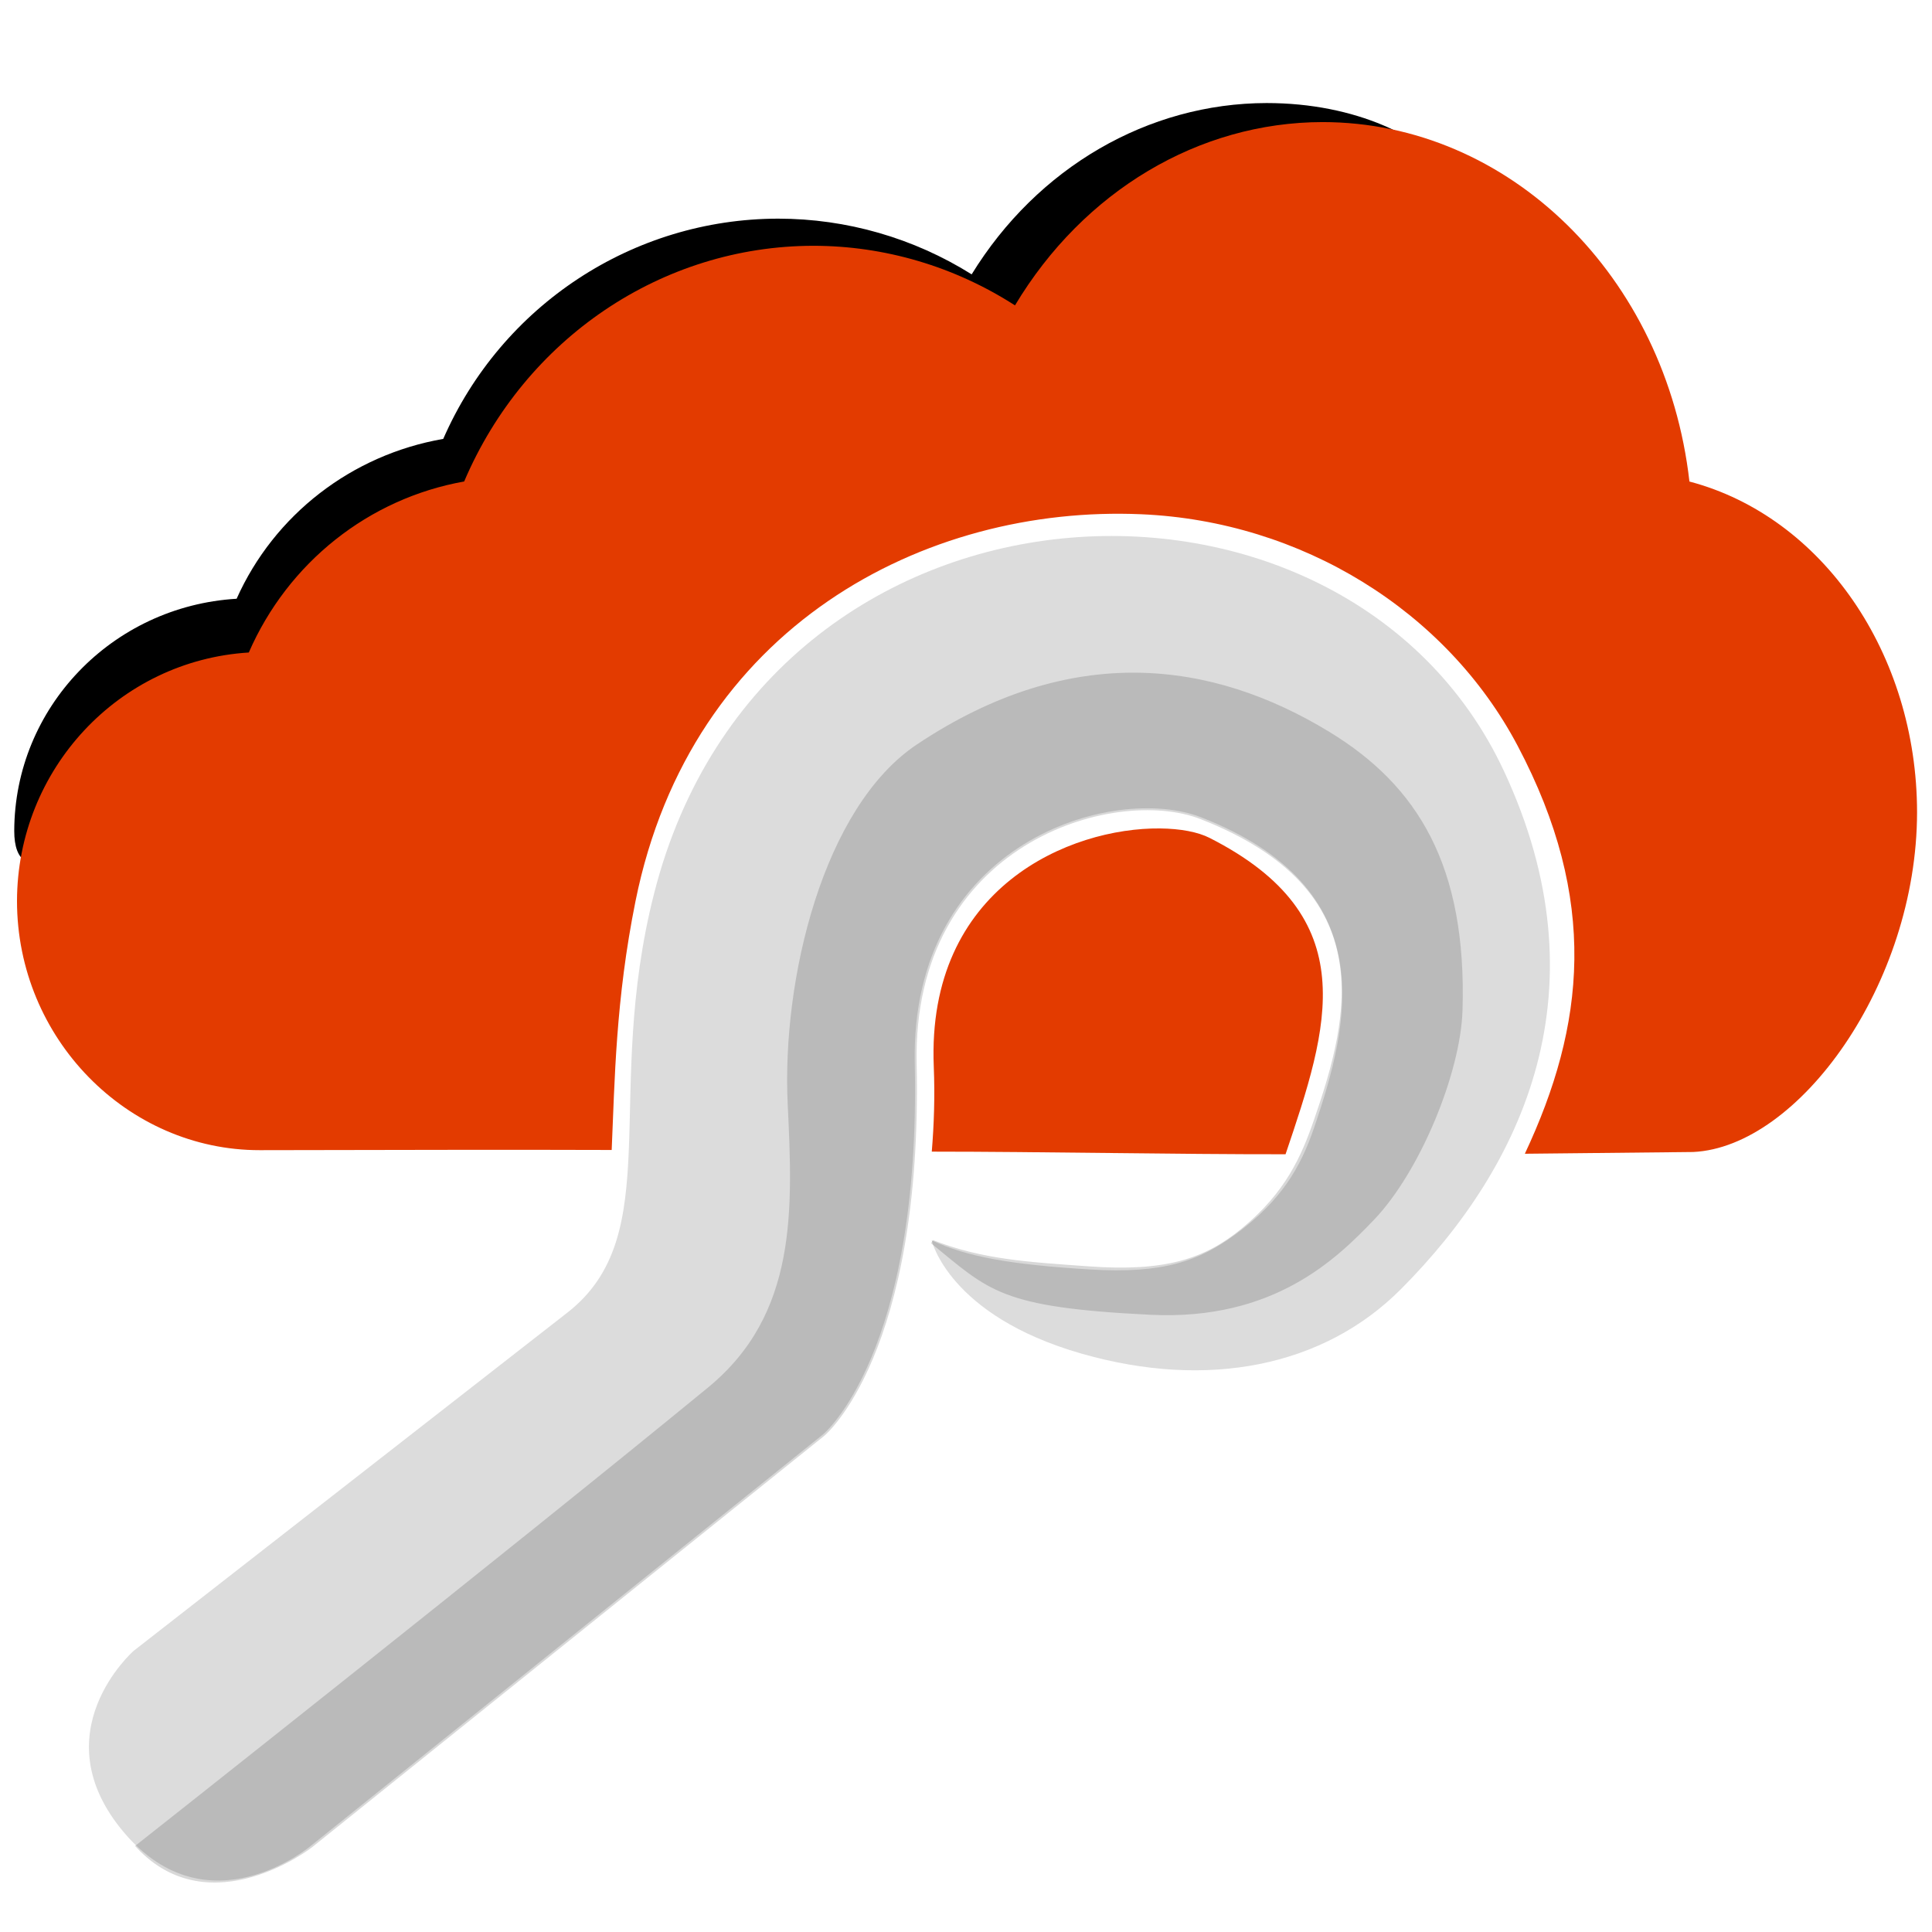
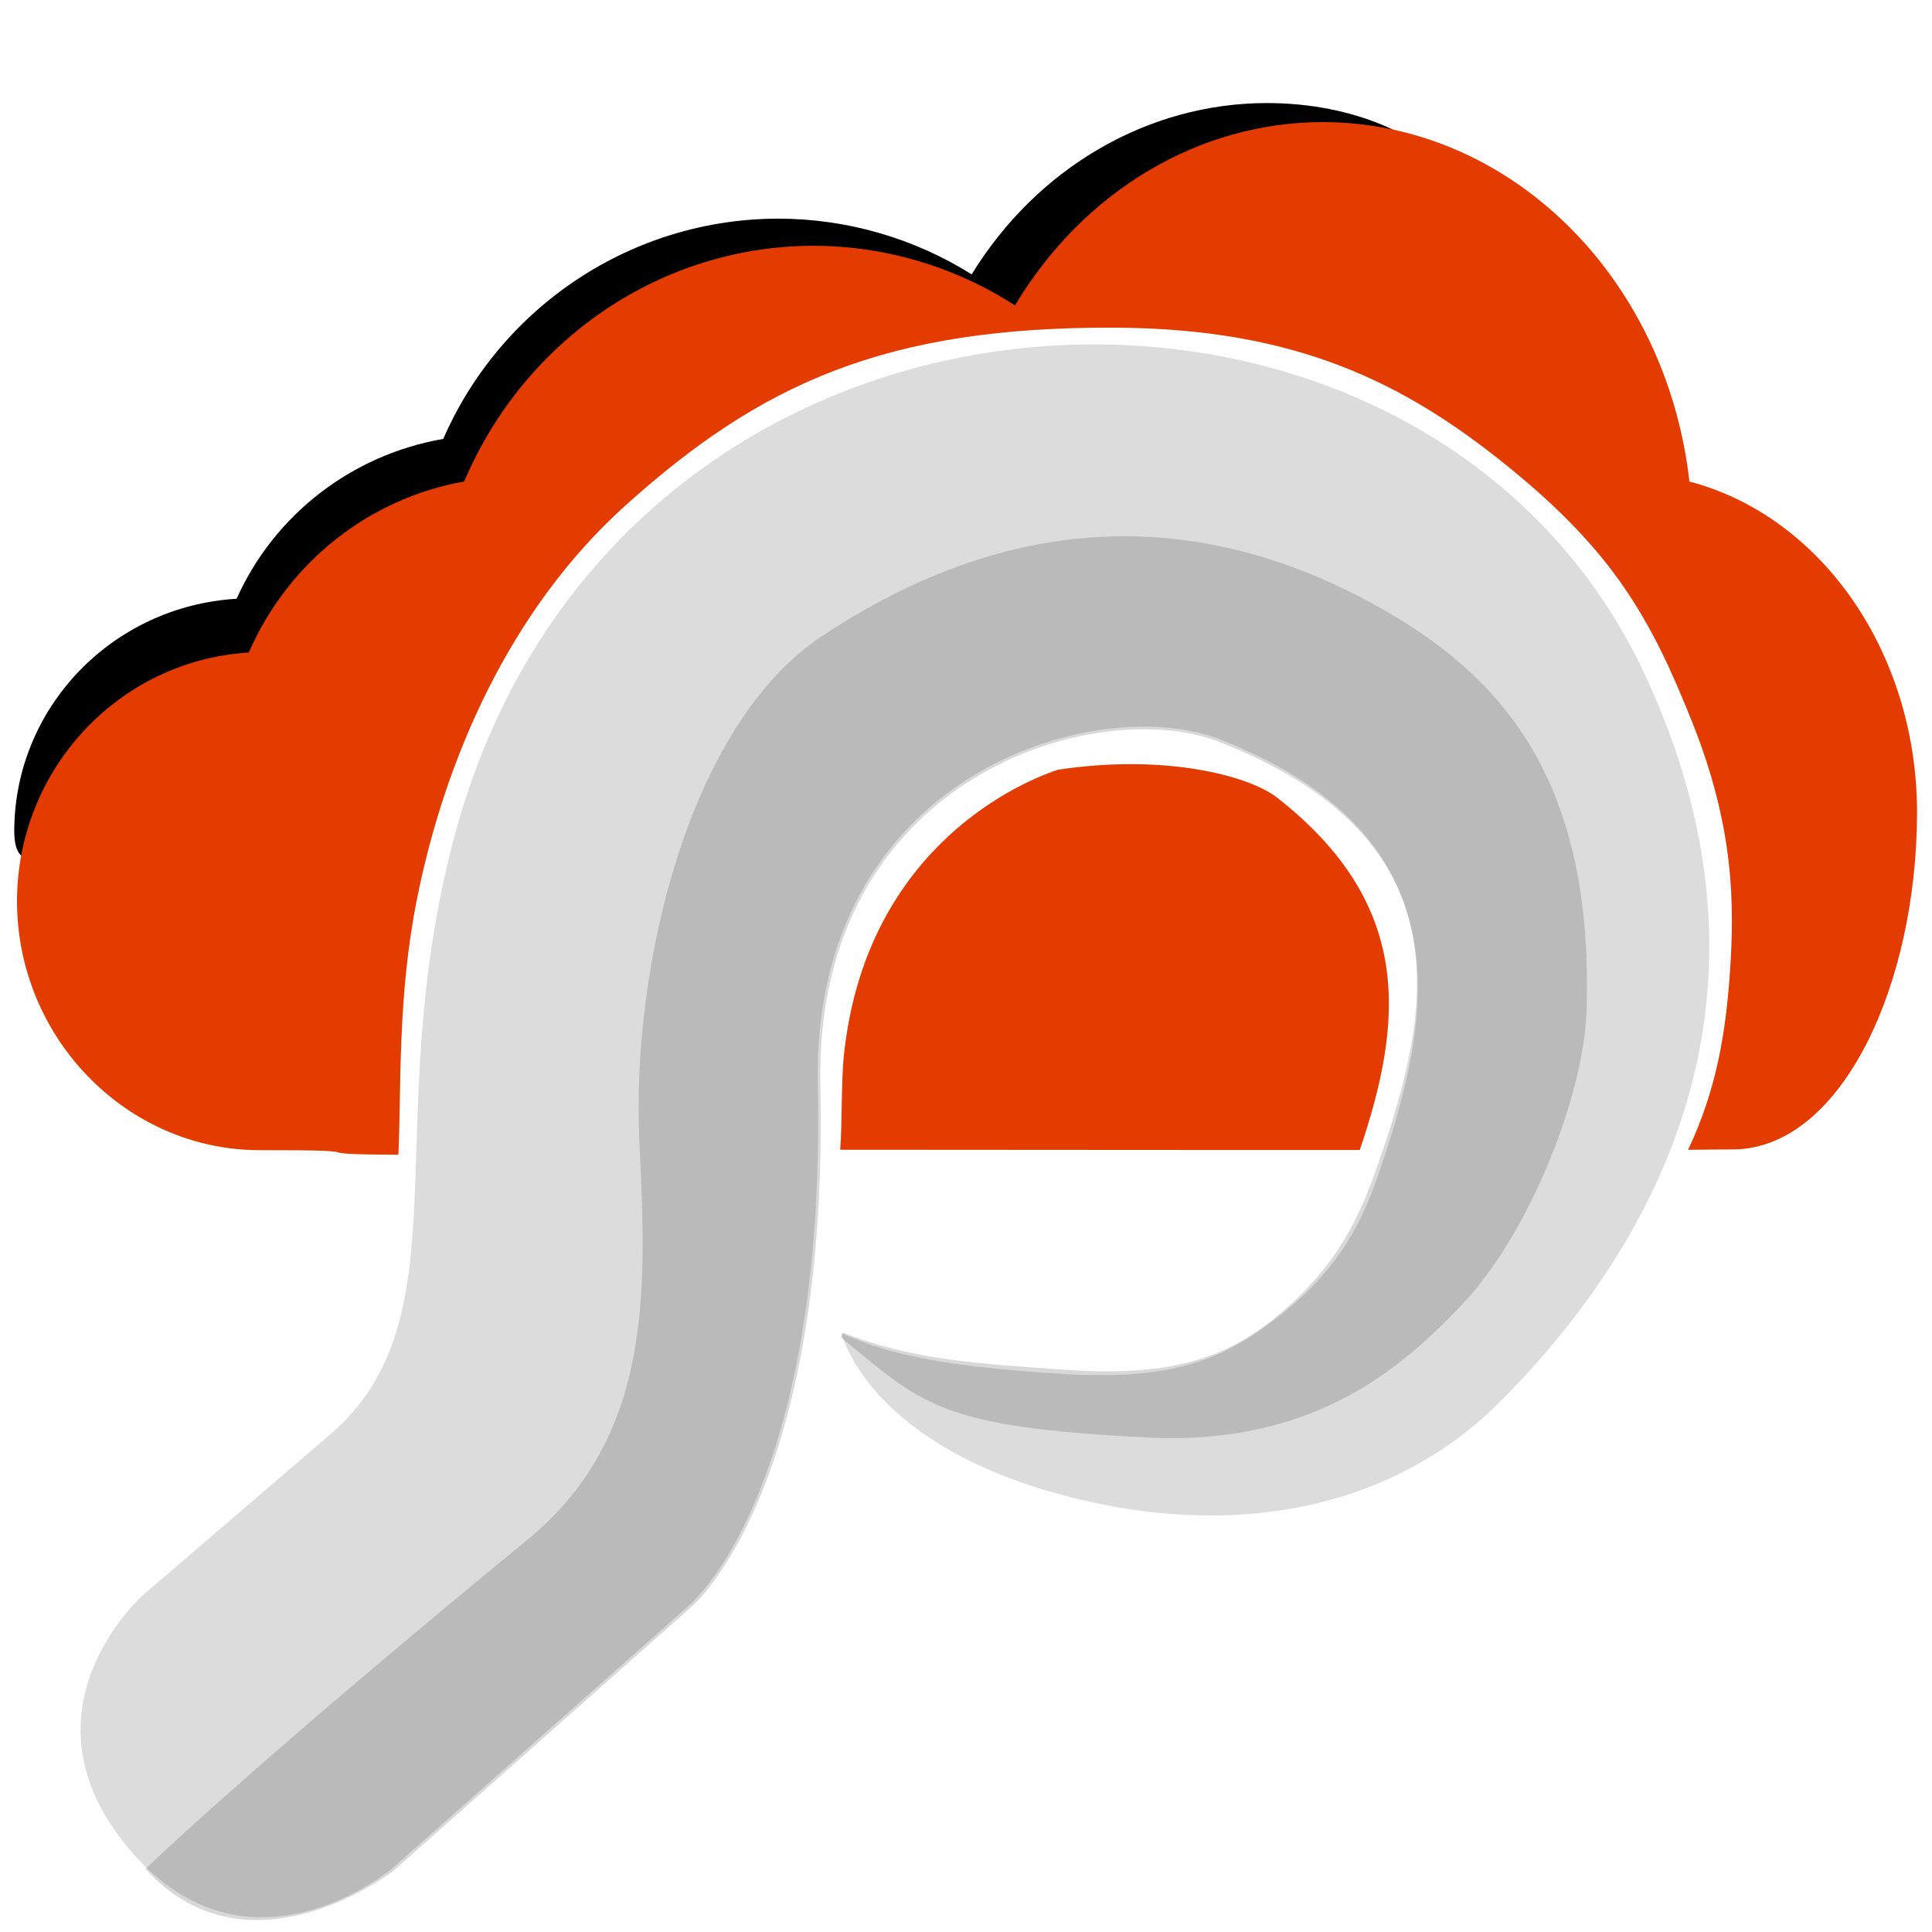
<svg xmlns="http://www.w3.org/2000/svg" width="512" height="512" viewBox="0 0 512 512" version="1.1" id="svg5">
  <defs id="defs2">
    <rect x="303.796" y="32.588" width="224.979" height="106.684" id="rect93247" />
  </defs>
  <g id="layer1">
    <g id="g15227" transform="translate(-13.80215,20.39578)">
-       <path id="path13406-3" style="fill:#000000;stroke-width:18.451;stroke-miterlimit:4;stroke-dasharray:none" d="m 349.485,6.912 c -31.433,0.043 -60.768,17.078 -78.183,45.399 -15.383,-9.639 -33.139,-14.752 -51.26,-14.762 -38.47,0.037 -73.29,22.932 -88.778,58.372 -24.259,4.208 -44.797,20.095 -54.755,42.357 -33.052,1.987 -58.848,28.913 -58.932,61.512 -1.83e-4,34.122 66.026,-41.051 116.027,-43.427 42.971,-47.7 81.713,-69.145 165.644,-78.877 74.307,14.521 54.587,-9.152 89.04,-21.626 34.452,-12.474 8.57,-48.933 -38.802,-48.947 z" />
+       <path id="path13406-3" style="fill:#000000;stroke-width:18.451;stroke-miterlimit:4;stroke-dasharray:none" d="m 349.485,6.912 c -31.433,0.043 -60.768,17.078 -78.183,45.399 -15.383,-9.639 -33.139,-14.752 -51.26,-14.762 -38.47,0.037 -73.29,22.932 -88.778,58.372 -24.259,4.208 -44.797,20.095 -54.755,42.357 -33.052,1.987 -58.848,28.913 -58.932,61.512 -1.83e-4,34.122 65.709,-60.913 115.709,-63.289 42.971,-47.701 70.697,-63.558 154.628,-73.291 41.571,-0.937 65.921,5.123 100.373,-7.351 34.452,-12.474 8.57,-48.933 -38.802,-48.947 z" />
    </g>
    <path d="M -16.924,19.236" id="path15139" style="stroke-width:1.061" />
    <g id="g30472" transform="matrix(1.042372,0,0,1.070038,-13.81597,24.95657)">
-       <path id="path30470" style="fill:#e33b00;fill-opacity:1;stroke:none;stroke-width:19.487;stroke-miterlimit:4;stroke-dasharray:none" d="M 350.354,9.111 C 317.589,9.158 287.01,27.384 268.857,57.689 252.823,47.376 234.314,41.905 215.426,41.895 175.325,41.934 139.029,66.432 122.885,104.355 97.598,108.858 76.191,125.857 65.811,149.678 31.358,151.804 4.468,180.616 4.381,215.498 c -1.908e-4,36.512 29.289,66.11 64.338,66.066 35.049,-0.044 64.211,-0.159 93.26,-0.05 0.812,-18.397 1.033,-39.768 6.317,-65.962 14.691,-72.825 76.701,-105.005 134.056,-102.511 42.421,1.844 80.829,25.568 99.73,61.385 21.559,40.856 17.845,74.096 1.895,108.089 l 44.619,-0.466 c 27.933,-1.325 59.267,-44.535 59.32,-89.99 -0.011,-42.003 -25.052,-78.404 -60.322,-87.688 C 441.397,49.942 399.733,9.127 350.354,9.111 Z M 307.279,196.303 c -23.71,-0.232 -61.906,15.465 -59.944,63.117 0.323,7.842 0.063,15.36 -0.529,22.535 28.975,0.004 64.777,0.729 93.754,0.693 11.409,-33.753 21.126,-62.893 -20.134,-83.839 -3.057,-1.552 -7.675,-2.452 -13.146,-2.506 z" transform="matrix(0.9593505,0,0,0.9345466,13.37326,-1.603025)" />
+       <path id="path30470" style="fill:#e33b00;fill-opacity:1;stroke:none;stroke-width:19.487;stroke-miterlimit:4;stroke-dasharray:none" d="M 350.354,9.111 C 317.589,9.158 287.01,27.384 268.857,57.689 252.823,47.376 234.314,41.905 215.426,41.895 175.325,41.934 139.029,66.432 122.885,104.355 97.598,108.858 76.191,125.857 65.811,149.678 31.358,151.804 4.468,180.616 4.381,215.498 c -1.908e-4,36.512 29.289,66.11 64.338,66.066 35.049,-0.044 7.687,1.1 36.736,1.209 0.812,-18.397 -0.277,-41.995 5.007,-68.19 7.297,-36.174 24.222,-75.98 55.078,-103.793 35.959,-32.412 69.026,-47.44 129.668,-47.198 48.317,0.193 77.048,14.652 104.602,37.048 27.554,22.396 37.527,39.888 48.564,67.599 11.037,27.711 11.199,47.975 9.952,66.171 -1.102,16.076 -3.561,31.169 -11.091,47.053 l 13.087,-0.116 c 27.933,-1.325 47.54,-43.834 47.593,-89.289 -0.011,-42.003 -25.052,-78.404 -60.322,-87.688 C 441.397,49.942 399.733,9.127 350.354,9.111 Z M 223.593,255.707 c -0.865,7.801 -0.47,18.57 -1.062,25.745 28.975,0.004 108.728,0.096 137.705,0.06 11.409,-33.753 14.528,-64.851 -21.912,-93.369 -7.379,-5.775 -29.575,-11.711 -58.088,-7.395 -13.367,4.436 -50.886,23.038 -56.643,74.959 z" transform="matrix(0.9593505,0,0,0.9345466,13.37326,-1.603025)" />
    </g>
-     <path style="opacity:1;fill:#dcdcdc;fill-opacity:1;stroke:none;stroke-width:1.933;stroke-linecap:butt;stroke-linejoin:miter;stroke-miterlimit:4;stroke-dasharray:none;stroke-opacity:1" d="m 371.177,341.72 c 32.998,-33.047 54.207,-79.913 27.377,-137.402 -42.35,-90.745 -195.363,-84.262 -225.163,32.265 -13.687,53.52 3.391,90.671 -23.049,111.289 L 35.412,437.496 c 0,0 -24.869,21.818 -2.521,48.169 22.347,26.352 49.457,3.521 49.457,3.521 L 218.103,380.145 c 0,0 25.954,-21.309 24.323,-98.276 -1.244,-58.685 52.677,-74.362 75.93,-65.257 48.281,18.904 39.329,54.568 29.925,82.154 -3.635,10.665 -8.758,19.461 -20.819,28.312 -9.585,7.034 -19.053,10.546 -38.652,9.341 -20.914,-1.286 -32.459,-3.32 -41.905,-7.719 0,0 4.486,19.914 39.657,30.01 33.618,9.65 64.288,3.367 84.615,-16.99 z" id="path34509" />
-     <path style="opacity:0.154;fill:#000000;fill-opacity:1;stroke:#000000;stroke-width:1;stroke-linecap:butt;stroke-linejoin:miter;stroke-miterlimit:4;stroke-dasharray:none;stroke-opacity:1" d="m 387.083,267.75 c 1.171,-38.251 -11.853,-59.212 -34.964,-73.319 -30.974,-18.905 -68.052,-23.934 -108.814,3.242 -24.692,16.462 -35.631,61.88 -34.062,94.843 1.329,27.917 2.716,55.869 -21.294,75.576 -52.411,43.017 -151.418,121.164 -151.418,121.164 19.177,20.602 45.817,-0.072 45.817,-0.072 L 218.103,380.145 c 0,0 25.954,-21.309 24.323,-98.276 -1.244,-58.685 52.677,-74.362 75.93,-65.257 48.281,18.904 39.899,52.684 30.369,80.239 -3.375,9.76 -7.605,19.491 -19.412,29.163 -9.886,8.099 -20.462,11.565 -40.911,10.074 -15.271,-1.113 -28.045,-1.716 -41.337,-6.989 15.461,12.539 17.928,16.872 57.828,18.833 32.537,1.599 49.067,-14.804 58.818,-24.966 12.187,-12.7 22.869,-38.789 23.372,-55.216 z" id="path59798" />
+     <path style="opacity:1;fill:#dcdcdc;fill-opacity:1;stroke:none;stroke-width:2.713;stroke-linecap:butt;stroke-linejoin:miter;stroke-miterlimit:4;stroke-dasharray:none;stroke-opacity:1" d="M 397.438,371.547 C 443.756,325.161 473.526,259.377 435.866,178.682 376.421,51.307 161.644,60.408 119.815,223.971 100.603,299.095 123.176,349.533 87.461,380.183 l -49.49,42.471 c 0,0 -34.907,30.625 -3.539,67.613 31.368,36.988 69.421,4.942 69.421,4.942 l 78.721,-69.726 c 0,0 36.43,-29.91 34.141,-137.946 -1.746,-82.374 73.941,-104.379 106.58,-91.599 67.769,26.535 55.204,76.595 42.005,115.316 -5.103,14.97 -12.294,27.317 -29.223,39.74 -13.454,9.874 -26.744,14.803 -54.254,13.112 -29.356,-1.805 -45.561,-4.66 -58.82,-10.834 0,0 6.297,27.953 55.664,42.124 47.187,13.546 90.239,4.726 118.771,-23.848 z" id="path34509" />
+     <path style="opacity:0.154;fill:#000000;fill-opacity:1;stroke:#000000;stroke-width:1.404;stroke-linecap:butt;stroke-linejoin:miter;stroke-miterlimit:4;stroke-dasharray:none;stroke-opacity:1" d="m 419.764,267.718 c 1.644,-53.691 -16.638,-83.113 -49.078,-102.914 -43.476,-26.537 -95.521,-33.595 -152.738,4.551 -34.659,23.107 -50.014,86.858 -47.812,133.127 1.865,39.185 3.812,78.421 -29.89,106.083 -73.567,60.382 -100.706,86.744 -100.706,86.744 26.918,28.918 64.312,-0.101 64.312,-0.101 l 78.721,-69.726 c 0,0 36.43,-29.91 34.141,-137.946 -1.746,-82.374 73.941,-104.379 106.58,-91.599 67.769,26.535 56.005,73.951 42.628,112.628 -4.738,13.699 -10.675,27.358 -27.248,40.935 -13.876,11.368 -28.721,16.234 -57.425,14.141 -21.435,-1.563 -39.366,-2.409 -58.022,-9.81 21.702,17.6 25.164,23.683 81.17,26.435 45.671,2.245 68.873,-20.78 82.561,-35.044 17.106,-17.826 32.1,-54.447 32.806,-77.504 z" id="path59798" />
  </g>
</svg>
